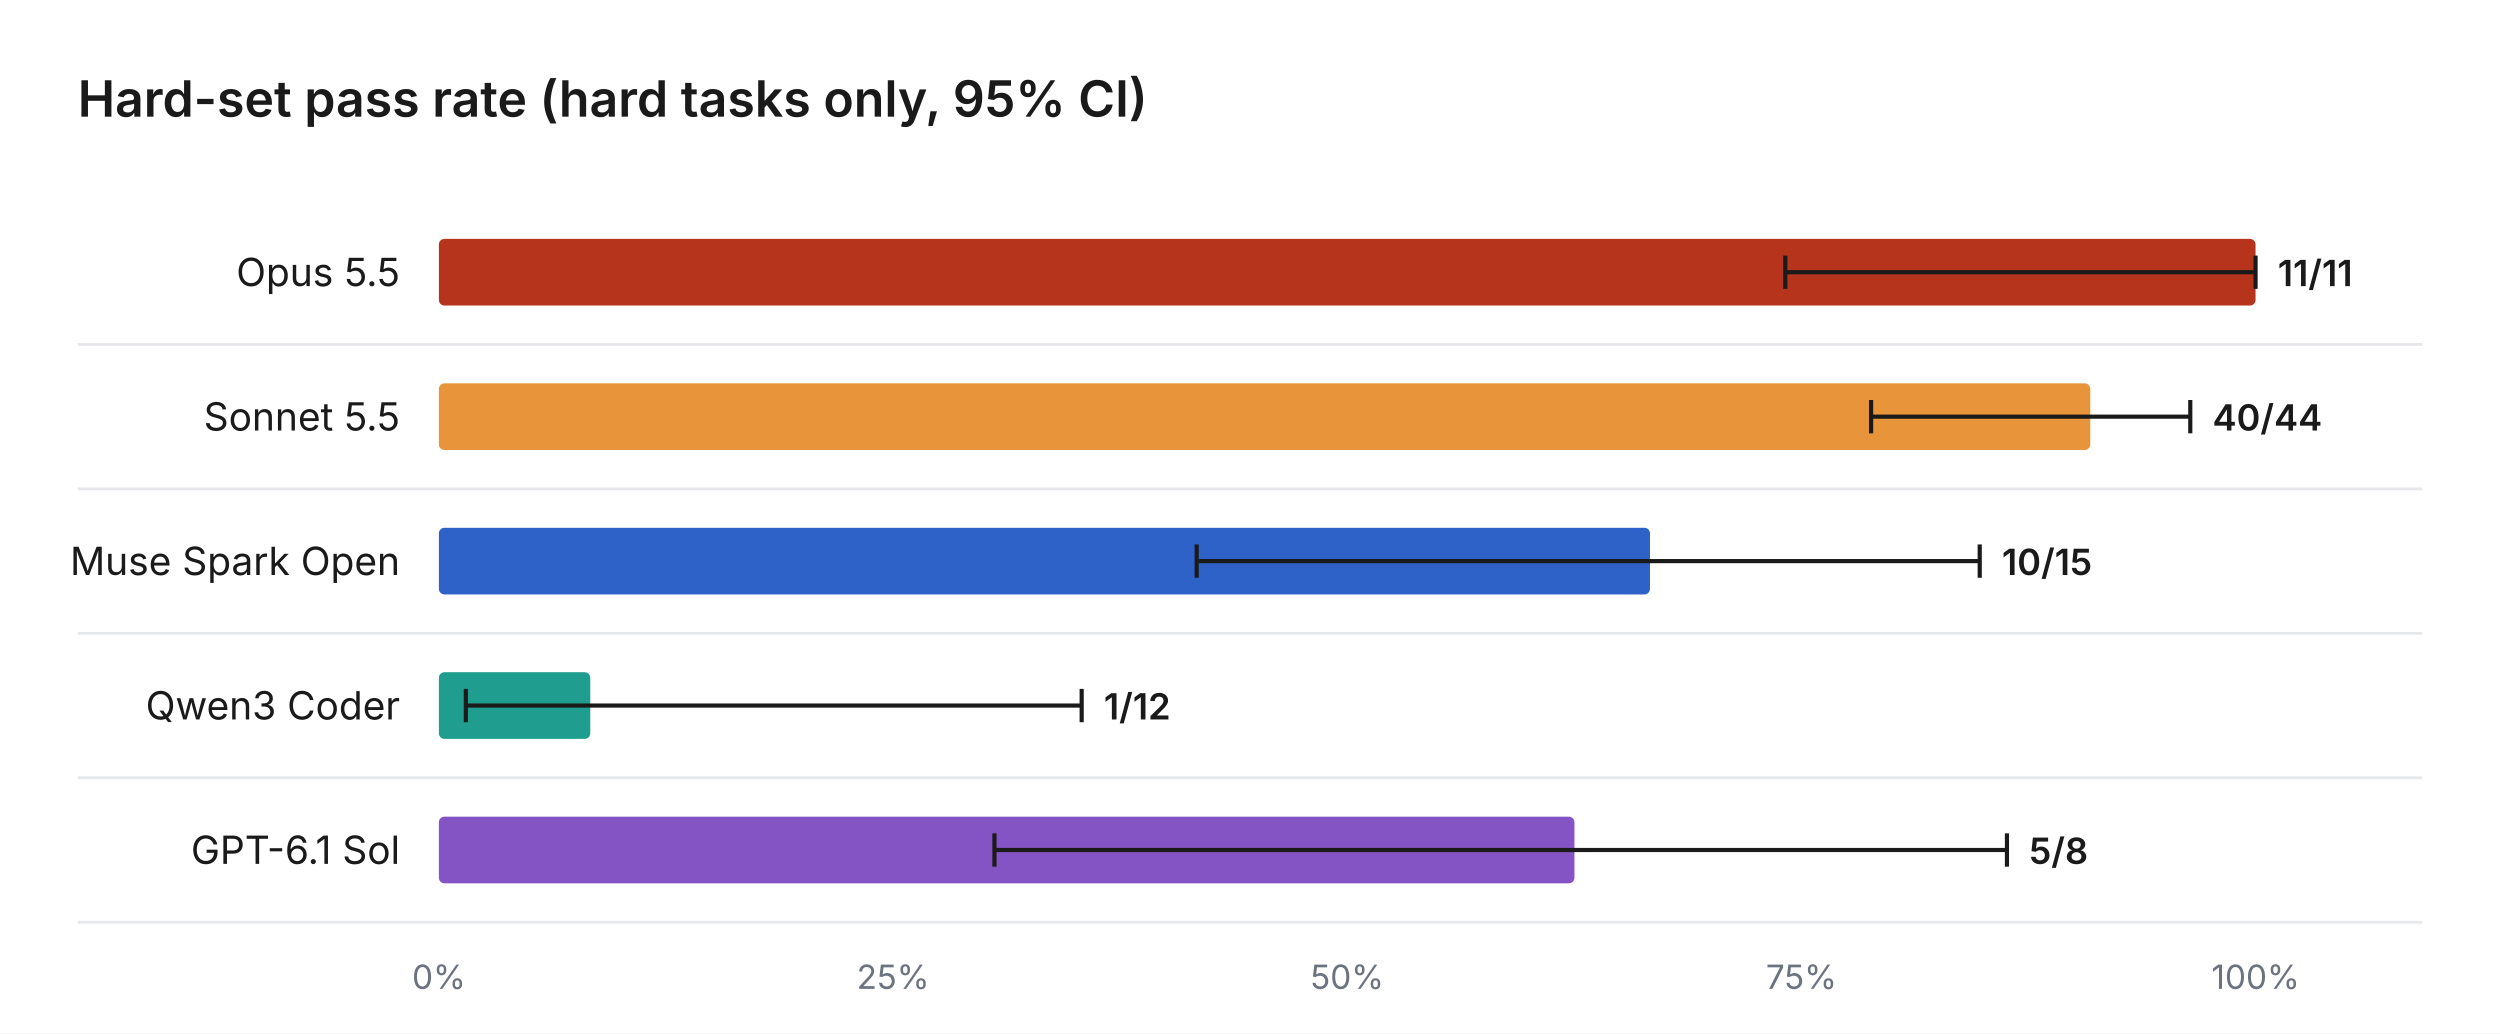
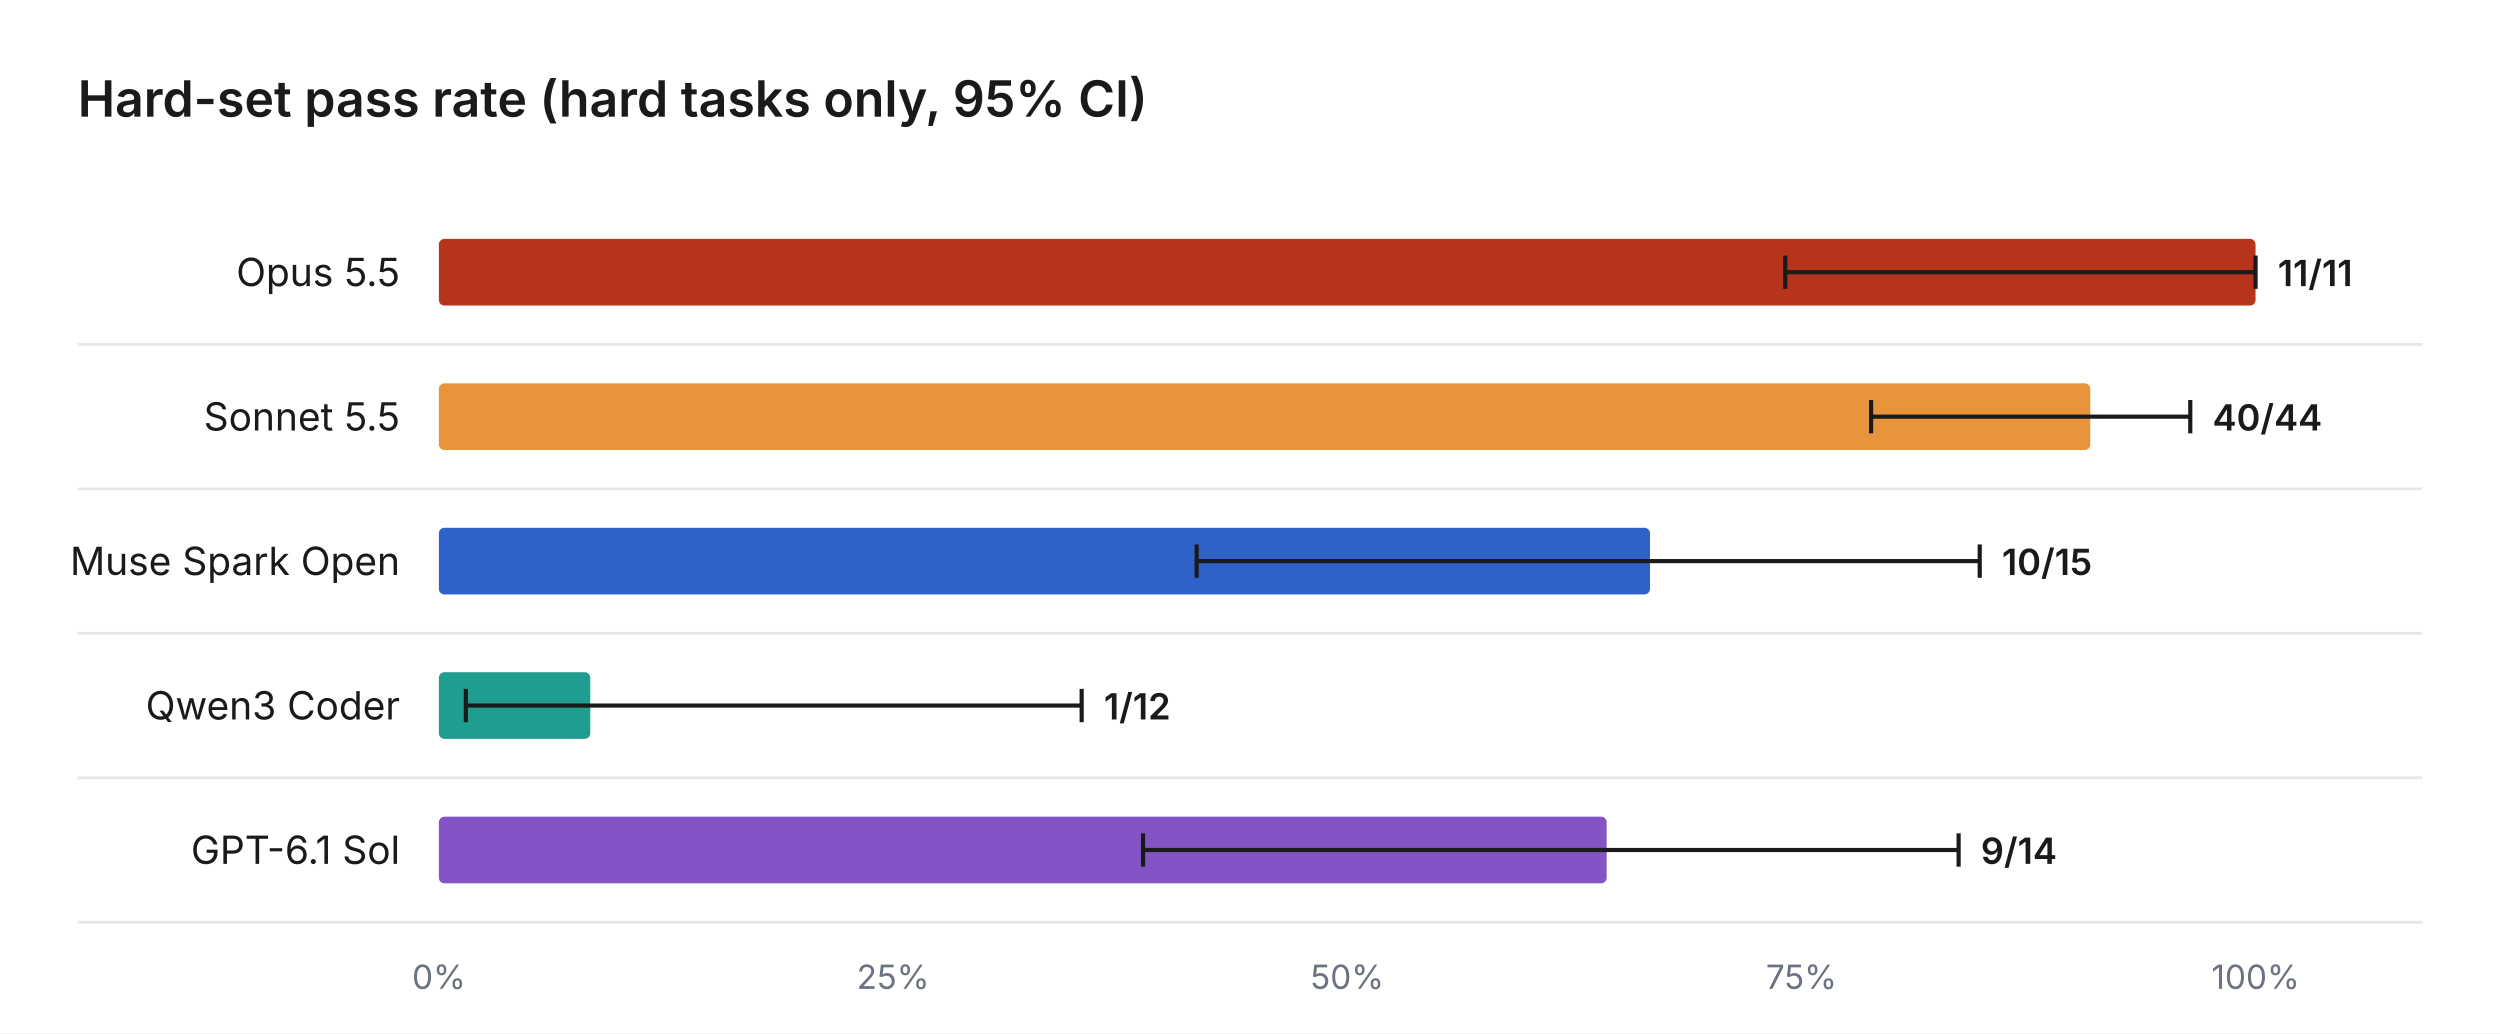
<svg xmlns="http://www.w3.org/2000/svg" viewBox="0 0 900 372" width="900" height="372" role="img" aria-label="Hard-set pass rate per model with Wilson 95% intervals" font-family="Inter,'Helvetica Neue',Helvetica,Arial,sans-serif">
  <rect width="900" height="372" fill="#ffffff" />
  <text x="28.0" y="42.0" font-size="18" text-anchor="start" fill="#1a1a1a" font-weight="600">Hard-set pass rate (hard tasks only, 95% CI)</text>
  <line x1="28.0" y1="124.0" x2="872.0" y2="124.0" stroke="#e5e7eb" />
  <text x="144.0" y="103.0" font-size="14" text-anchor="end" fill="#1a1a1a" font-weight="normal">Opus 5.5</text>
  <rect x="158" y="86.0" width="654.0" height="24" rx="2" fill="#b5341b" />
  <g stroke="#1a1a1a" stroke-width="1.5">
    <line x1="642.7" y1="98.0" x2="812.0" y2="98.0" />
    <line x1="642.7" y1="92.0" x2="642.7" y2="104.0" />
    <line x1="812.0" y1="92.0" x2="812.0" y2="104.0" />
  </g>
  <text x="820.0" y="103.0" font-size="13" text-anchor="start" fill="#1a1a1a" font-weight="600">11/11</text>
  <line x1="28.0" y1="176.0" x2="872.0" y2="176.0" stroke="#e5e7eb" />
  <text x="144.0" y="155.0" font-size="14" text-anchor="end" fill="#1a1a1a" font-weight="normal">Sonnet 5.5</text>
  <rect x="158" y="138.0" width="594.5" height="24" rx="2" fill="#e8943a" />
  <g stroke="#1a1a1a" stroke-width="1.5">
    <line x1="673.6" y1="150.0" x2="788.5" y2="150.0" />
    <line x1="673.6" y1="144.0" x2="673.6" y2="156.0" />
    <line x1="788.5" y1="144.0" x2="788.5" y2="156.0" />
  </g>
  <text x="796.5" y="155.0" font-size="13" text-anchor="start" fill="#1a1a1a" font-weight="600">40/44</text>
  <line x1="28.0" y1="228.0" x2="872.0" y2="228.0" stroke="#e5e7eb" />
  <text x="144.0" y="207.0" font-size="14" text-anchor="end" fill="#1a1a1a" font-weight="normal">Muse Spark Open</text>
  <rect x="158" y="190.0" width="436.0" height="24" rx="2" fill="#2f62c9" />
  <g stroke="#1a1a1a" stroke-width="1.5">
    <line x1="430.8" y1="202.0" x2="712.7" y2="202.0" />
    <line x1="430.8" y1="196.0" x2="430.8" y2="208.0" />
    <line x1="712.7" y1="196.0" x2="712.7" y2="208.0" />
  </g>
  <text x="720.7" y="207.0" font-size="13" text-anchor="start" fill="#1a1a1a" font-weight="600">10/15</text>
  <line x1="28.0" y1="280.0" x2="872.0" y2="280.0" stroke="#e5e7eb" />
  <text x="144.0" y="259.0" font-size="14" text-anchor="end" fill="#1a1a1a" font-weight="normal">Qwen3 Coder</text>
  <rect x="158" y="242.0" width="54.5" height="24" rx="2" fill="#1f9d8f" />
  <g stroke="#1a1a1a" stroke-width="1.5">
    <line x1="167.7" y1="254.0" x2="389.4" y2="254.0" />
    <line x1="167.7" y1="248.0" x2="167.7" y2="260.0" />
    <line x1="389.4" y1="248.0" x2="389.4" y2="260.0" />
  </g>
  <text x="397.4" y="259.0" font-size="13" text-anchor="start" fill="#1a1a1a" font-weight="600">1/12</text>
  <line x1="28.0" y1="332.0" x2="872.0" y2="332.0" stroke="#e5e7eb" />
  <text x="144.0" y="311.0" font-size="14" text-anchor="end" fill="#1a1a1a" font-weight="normal">GPT-6.1 Sol</text>
-   <rect x="158" y="294.0" width="408.8" height="24" rx="2" fill="#8453c4" />
+   <rect x="158" y="294.0" width="420.4" height="24" rx="2" fill="#8453c4" />
  <g stroke="#1a1a1a" stroke-width="1.5">
-     <line x1="358.0" y1="306.0" x2="722.5" y2="306.0" />
-     <line x1="358.0" y1="300.0" x2="358.0" y2="312.0" />
-     <line x1="722.5" y1="300.0" x2="722.5" y2="312.0" />
+     <line x1="411.5" y1="306.0" x2="705.1" y2="306.0" />
+     <line x1="411.5" y1="300.0" x2="411.5" y2="312.0" />
+     <line x1="705.1" y1="300.0" x2="705.1" y2="312.0" />
  </g>
-   <text x="730.5" y="311.0" font-size="13" text-anchor="start" fill="#1a1a1a" font-weight="600">5/8</text>
+   <text x="713.1" y="311.0" font-size="13" text-anchor="start" fill="#1a1a1a" font-weight="600">9/14</text>
  <text x="158.0" y="356.0" font-size="12" text-anchor="middle" fill="#6b7280" font-weight="normal">0%</text>
  <text x="321.5" y="356.0" font-size="12" text-anchor="middle" fill="#6b7280" font-weight="normal">25%</text>
  <text x="485.0" y="356.0" font-size="12" text-anchor="middle" fill="#6b7280" font-weight="normal">50%</text>
  <text x="648.5" y="356.0" font-size="12" text-anchor="middle" fill="#6b7280" font-weight="normal">75%</text>
  <text x="812.0" y="356.0" font-size="12" text-anchor="middle" fill="#6b7280" font-weight="normal">100%</text>
</svg>
